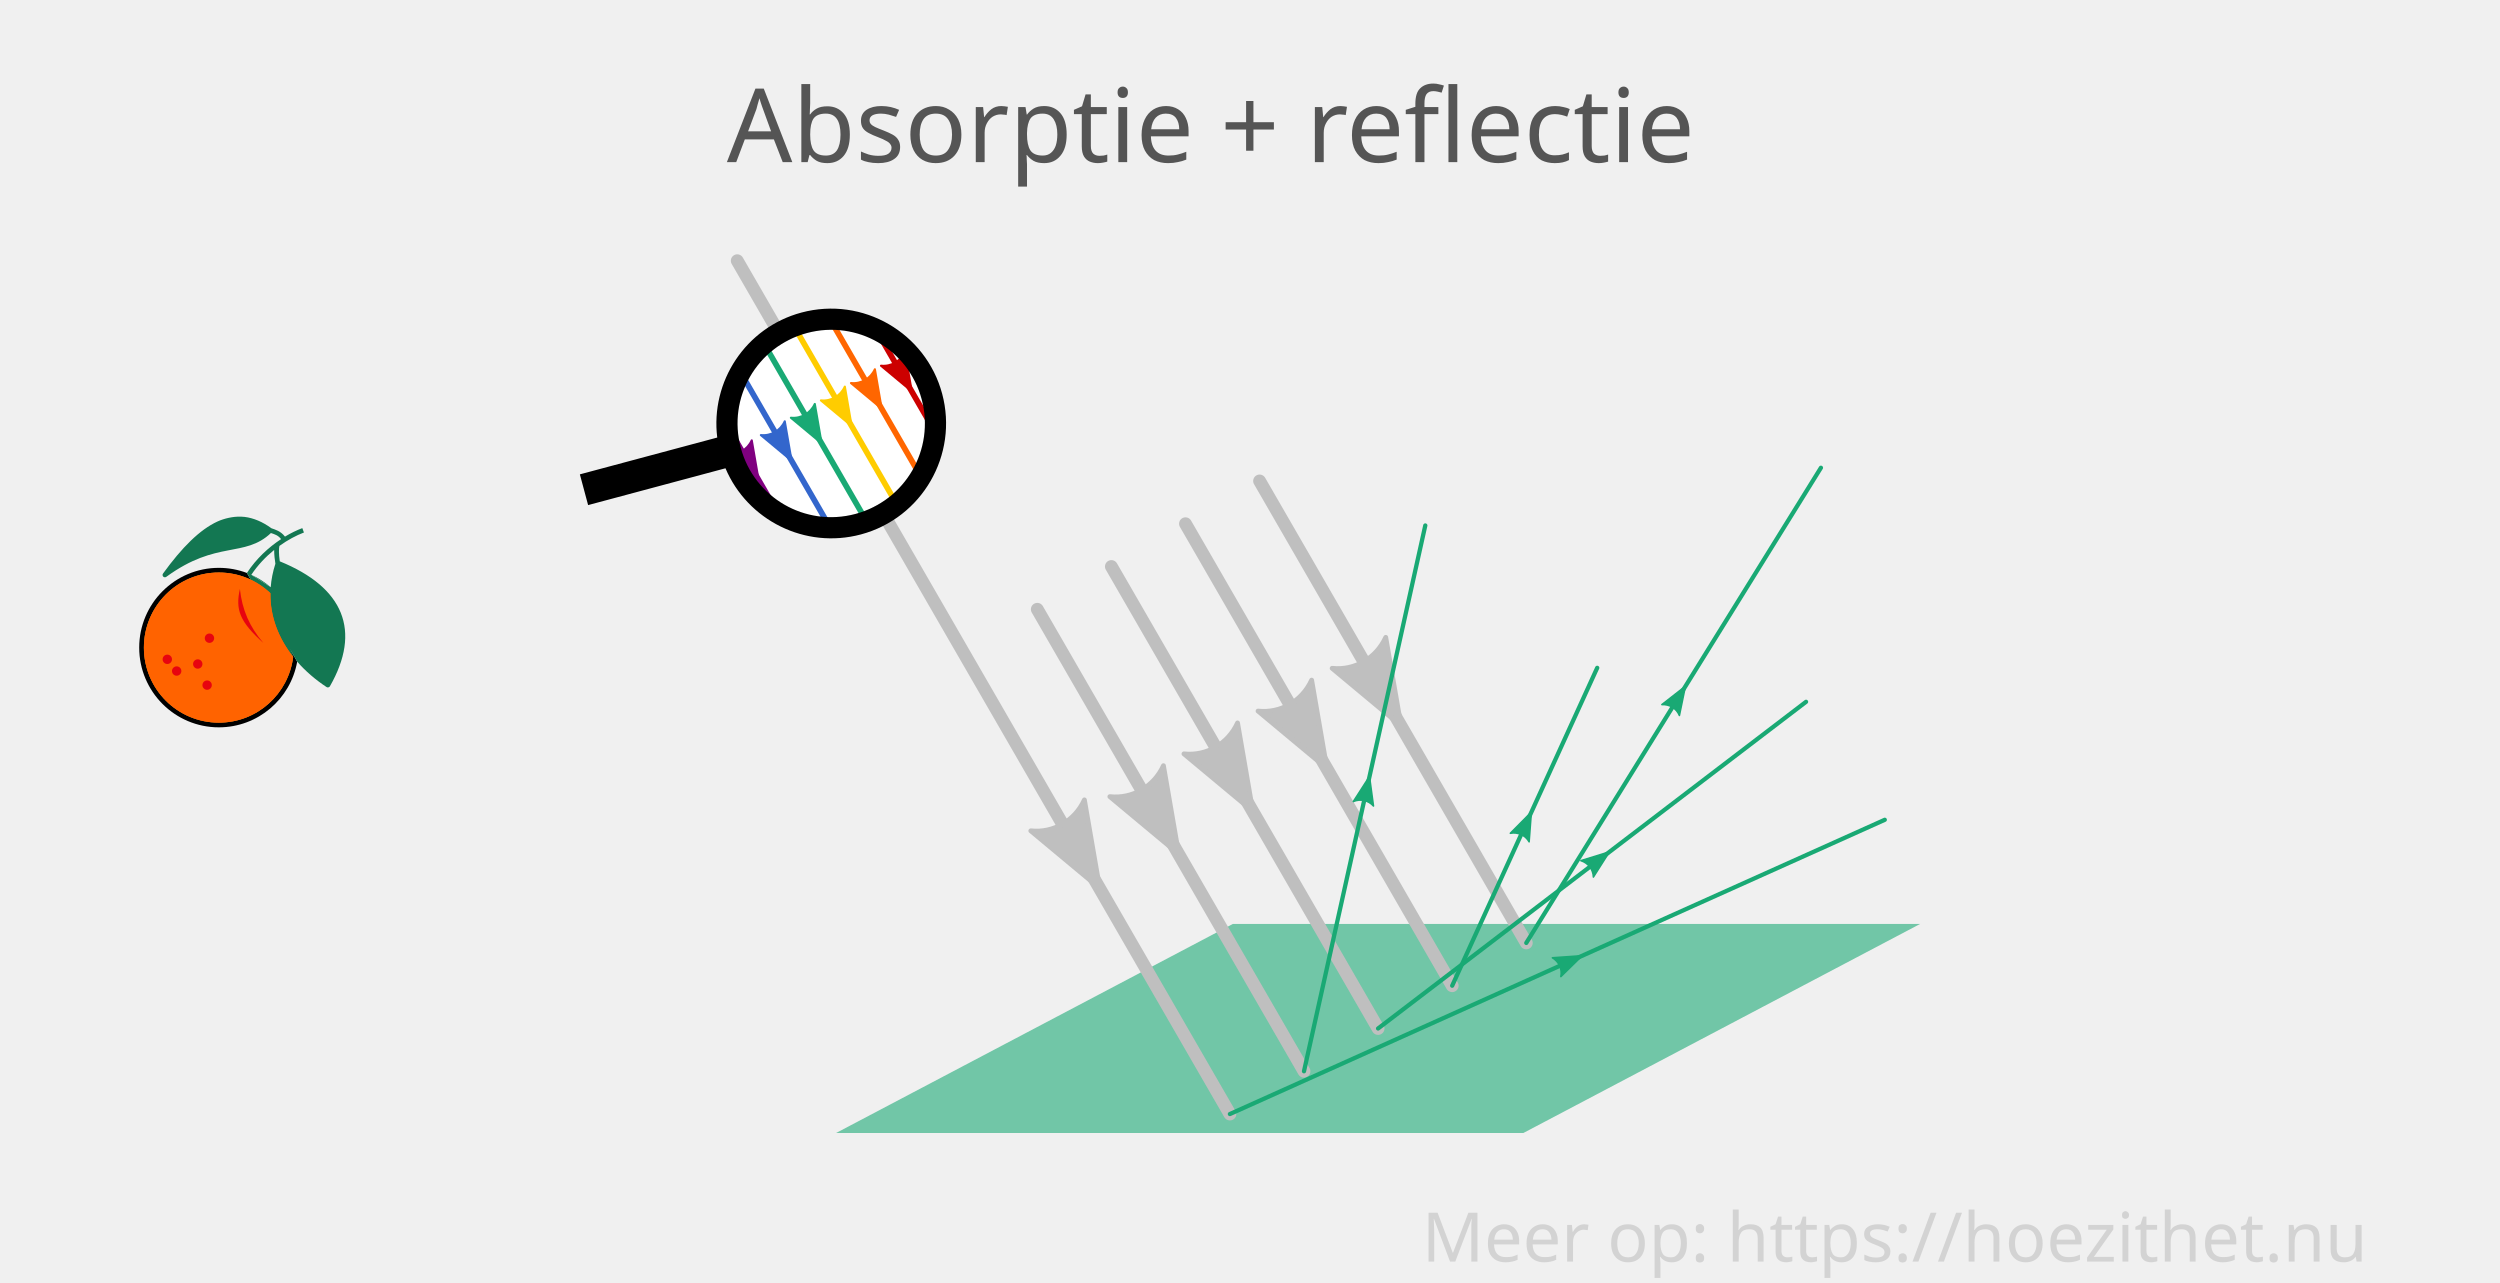
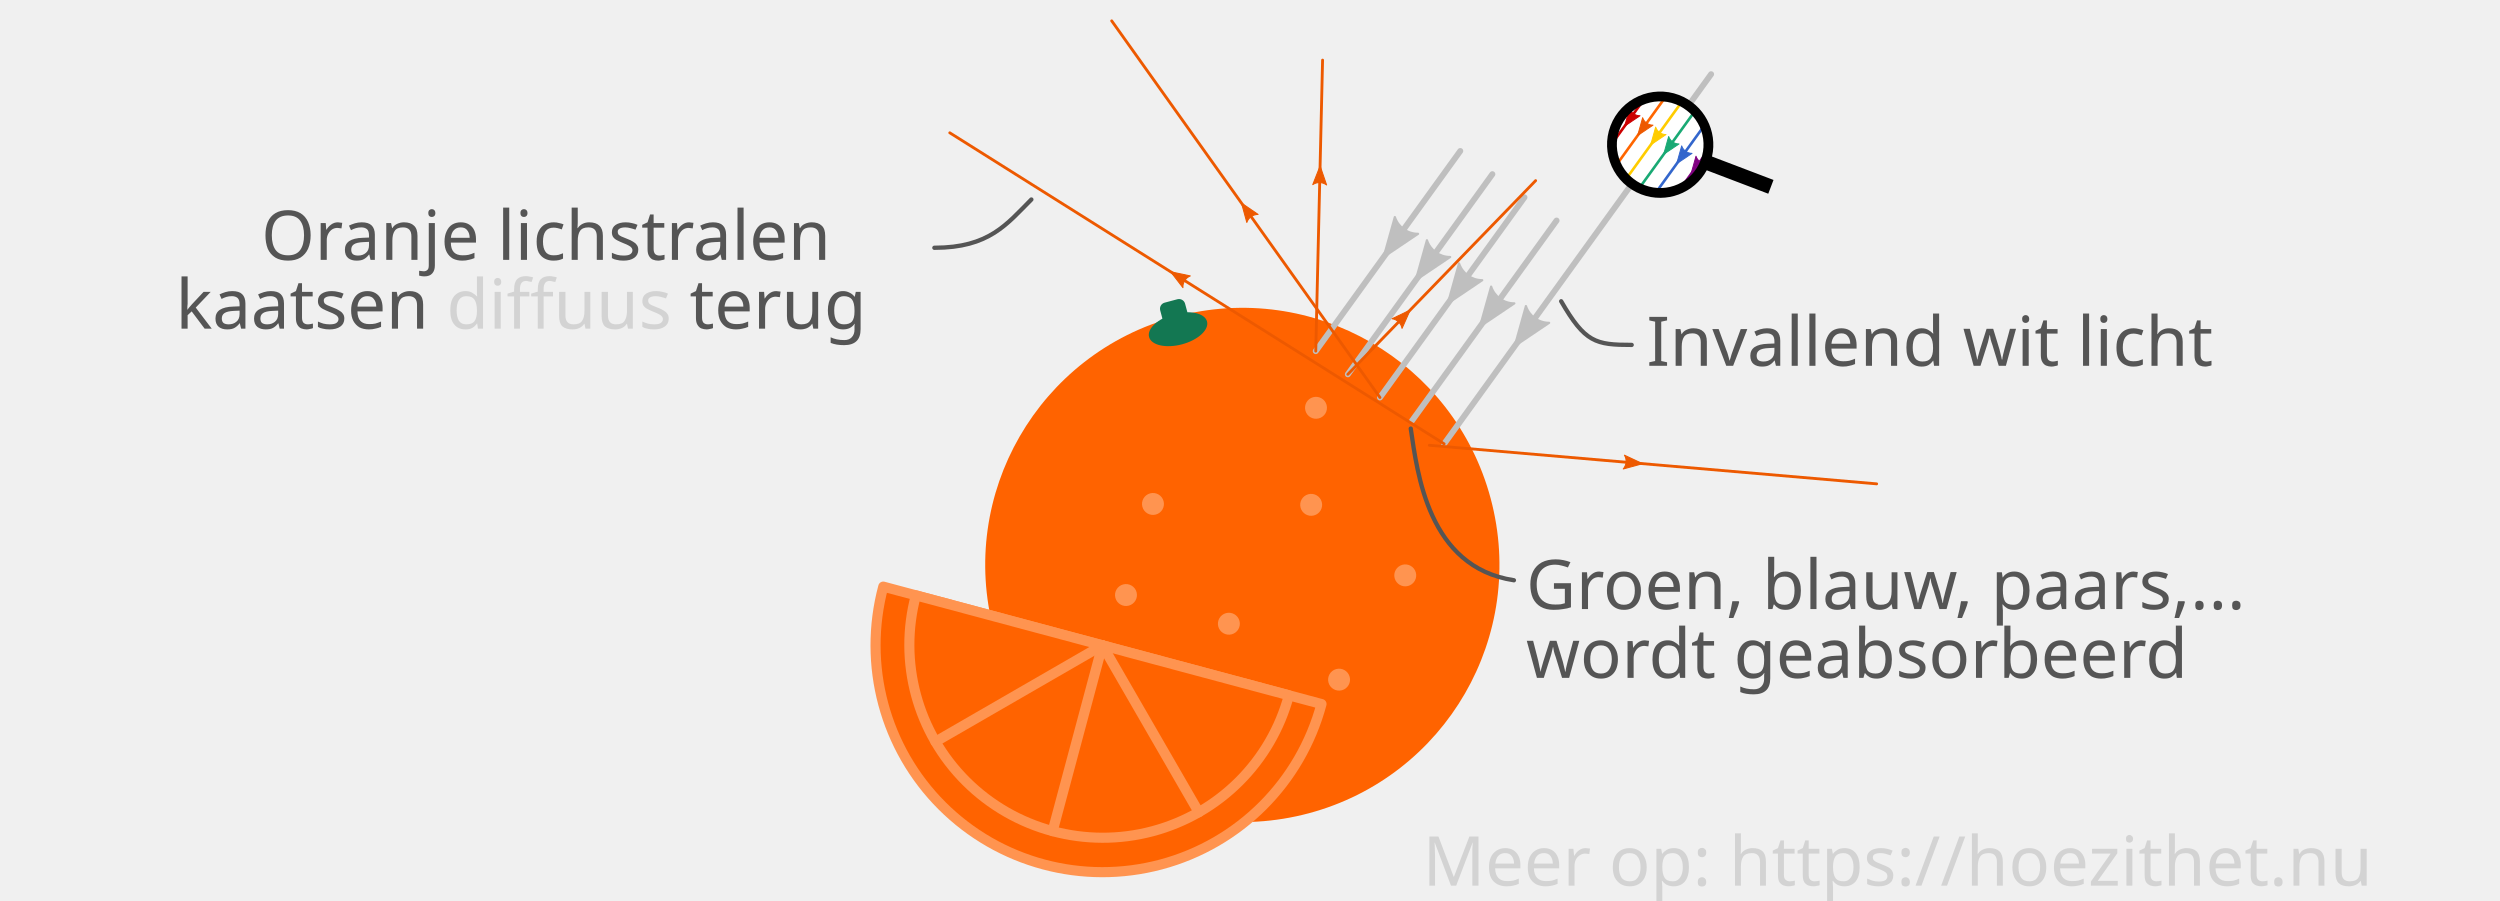
- <svg xmlns="http://www.w3.org/2000/svg" xmlns:xlink="http://www.w3.org/1999/xlink" width="584.403" height="299.797" viewBox="0 0 154.623 79.321" version="1.1" id="svg4623">
+ <svg xmlns="http://www.w3.org/2000/svg" xmlns:xlink="http://www.w3.org/1999/xlink" width="581.736" height="209.63" viewBox="0 0 153.918 55.465" version="1.1" id="svg4623">
  <defs id="defs4617">
-     <marker style="overflow:visible" id="marker23388" refX="0" refY="0" orient="auto">
-       <path transform="scale(-0.6)" d="M 8.719,4.034 -2.207,0.016 8.719,-4.002 c -1.745,2.372 -1.735,5.617 -6e-7,8.035 z" style="fill:#bfbfbf;fill-opacity:1;fill-rule:evenodd;stroke:#bfbfbf;stroke-width:0.625;stroke-linejoin:round;stroke-opacity:1" id="path23390" />
+     <marker orient="auto" refY="0" refX="0" id="marker1738" style="overflow:visible">
+       <path id="path1736" style="fill:#ed5900;fill-opacity:1;fill-rule:evenodd;stroke:#ed5900;stroke-width:0.625;stroke-linejoin:round;stroke-opacity:1" d="M 8.719,4.034 -2.207,0.016 8.719,-4.002 c -1.745,2.372 -1.735,5.617 -6e-7,8.035 z" transform="scale(-0.6)" />
+     </marker>
+     <marker style="overflow:visible" id="marker1584" refX="0" refY="0" orient="auto">
+       <path transform="scale(-0.6)" d="M 8.719,4.034 -2.207,0.016 8.719,-4.002 c -1.745,2.372 -1.735,5.617 -6e-7,8.035 z" style="fill:#ed5900;fill-opacity:1;fill-rule:evenodd;stroke:#ed5900;stroke-width:0.625;stroke-linejoin:round;stroke-opacity:1" id="path1582" />
+     </marker>
+     <marker style="overflow:visible" id="marker1454" refX="0" refY="0" orient="auto">
+       <path transform="scale(-0.6)" d="M 8.719,4.034 -2.207,0.016 8.719,-4.002 c -1.745,2.372 -1.735,5.617 -6e-7,8.035 z" style="fill:#ed5900;fill-opacity:1;fill-rule:evenodd;stroke:#ed5900;stroke-width:0.625;stroke-linejoin:round;stroke-opacity:1" id="path1452" />
+     </marker>
+     <marker style="overflow:visible" id="marker1330" refX="0" refY="0" orient="auto">
+       <path transform="scale(-0.6)" d="M 8.719,4.034 -2.207,0.016 8.719,-4.002 c -1.745,2.372 -1.735,5.617 -6e-7,8.035 z" style="fill:#ed5900;fill-opacity:1;fill-rule:evenodd;stroke:#ed5900;stroke-width:0.625;stroke-linejoin:round;stroke-opacity:1" id="path1328" />
+     </marker>
+     <marker style="overflow:visible" id="marker1182" refX="0" refY="0" orient="auto">
+       <path transform="scale(-0.6)" d="M 8.719,4.034 -2.207,0.016 8.719,-4.002 c -1.745,2.372 -1.735,5.617 -6e-7,8.035 z" style="fill:#ed5900;fill-opacity:1;fill-rule:evenodd;stroke:#ed5900;stroke-width:0.625;stroke-linejoin:round;stroke-opacity:1" id="path1180" />
+     </marker>
+     <marker orient="auto" refY="0" refX="0" id="marker3065" style="overflow:visible">
+       <path id="path3063" style="fill:#bfbfbf;fill-opacity:1;fill-rule:evenodd;stroke:#bfbfbf;stroke-width:0.625;stroke-linejoin:round;stroke-opacity:1" d="M 8.719,4.034 -2.207,0.016 8.719,-4.002 c -1.745,2.372 -1.735,5.617 -6e-7,8.035 z" transform="scale(-0.6)" />
    </marker>
    <marker orient="auto" refY="0" refX="0" id="marker6143-9-4" style="overflow:visible">
      <path id="path6145-3-7" style="fill:#bfbfbf;fill-opacity:1;fill-rule:evenodd;stroke:#bfbfbf;stroke-width:0.625;stroke-linejoin:round;stroke-opacity:1" d="M 8.719,4.034 -2.207,0.016 8.719,-4.002 c -1.745,2.372 -1.735,5.617 -6e-7,8.035 z" transform="scale(-0.6)" />
    </marker>
    <marker orient="auto" refY="0" refX="0" id="Arrow2Mend-6-6-5-7-2" style="overflow:visible">
      <path id="path8769-5-0-0-9-2" style="fill:#cc0000;fill-opacity:1;fill-rule:evenodd;stroke:#cc0000;stroke-width:0.625;stroke-linejoin:round;stroke-opacity:1" d="M 8.719,4.034 -2.207,0.016 8.719,-4.002 c -1.745,2.372 -1.735,5.617 -6e-7,8.035 z" transform="scale(-0.6)" />
    </marker>
    <marker orient="auto" refY="0" refX="0" id="Arrow2Mend-3-4-8-5-8" style="overflow:visible">
-       <path id="path8769-1-6-8-3-1-9" style="fill:#ff6600;fill-opacity:1;fill-rule:evenodd;stroke:#ff6600;stroke-width:0.625;stroke-linejoin:round;stroke-opacity:1" d="M 8.719,4.034 -2.207,0.016 8.719,-4.002 c -1.745,2.372 -1.735,5.617 -6e-7,8.035 z" transform="scale(-0.6)" />
+       <path id="path8769-1-6-8-3-1-9" style="fill:#ed5900;fill-opacity:1;fill-rule:evenodd;stroke:#ed5900;stroke-width:0.625;stroke-linejoin:round;stroke-opacity:1" d="M 8.719,4.034 -2.207,0.016 8.719,-4.002 c -1.745,2.372 -1.735,5.617 -6e-7,8.035 z" transform="scale(-0.6)" />
    </marker>
    <marker orient="auto" refY="0" refX="0" id="Arrow2Mend-3-9-7-5-3-7" style="overflow:visible">
      <path id="path8769-1-0-33-0-3-3" style="fill:#ffcc00;fill-opacity:1;fill-rule:evenodd;stroke:#ffcc00;stroke-width:0.625;stroke-linejoin:round;stroke-opacity:1" d="M 8.719,4.034 -2.207,0.016 8.719,-4.002 c -1.745,2.372 -1.735,5.617 -6e-7,8.035 z" transform="scale(-0.6)" />
    </marker>
    <marker orient="auto" refY="0" refX="0" id="Arrow2Mend-3-9-2-0-1-5-6" style="overflow:visible">
      <path id="path8769-1-0-3-8-7-0-1" style="fill:#19a974;fill-opacity:1;fill-rule:evenodd;stroke:#19a974;stroke-width:0.625;stroke-linejoin:round;stroke-opacity:1" d="M 8.719,4.034 -2.207,0.016 8.719,-4.002 c -1.745,2.372 -1.735,5.617 -6e-7,8.035 z" transform="scale(-0.6)" />
    </marker>
    <marker orient="auto" refY="0" refX="0" id="Arrow2Mend-3-9-2-2-0-9-1-2" style="overflow:visible">
      <path id="path8769-1-0-3-5-6-6-2-9" style="fill:#3366cc;fill-opacity:1;fill-rule:evenodd;stroke:#3366cc;stroke-width:0.625;stroke-linejoin:round;stroke-opacity:1" d="M 8.719,4.034 -2.207,0.016 8.719,-4.002 c -1.745,2.372 -1.735,5.617 -6e-7,8.035 z" transform="scale(-0.6)" />
    </marker>
    <marker orient="auto" refY="0" refX="0" id="Arrow2Mend-3-9-2-2-0-9-7-1-3" style="overflow:visible">
      <path id="path8769-1-0-3-5-6-6-0-9-1" style="fill:#800080;fill-opacity:1;fill-rule:evenodd;stroke:#800080;stroke-width:0.625;stroke-linejoin:round;stroke-opacity:1" d="M 8.719,4.034 -2.207,0.016 8.719,-4.002 c -1.745,2.372 -1.735,5.617 -6e-7,8.035 z" transform="scale(-0.6)" />
    </marker>
-     <marker style="overflow:visible" id="marker3808" refX="0" refY="0" orient="auto">
-       <path transform="scale(-0.6)" d="M 8.719,4.034 -2.207,0.016 8.719,-4.002 c -1.745,2.372 -1.735,5.617 -6e-7,8.035 z" style="fill:#bfbfbf;fill-opacity:1;fill-rule:evenodd;stroke:#bfbfbf;stroke-width:0.625;stroke-linejoin:round;stroke-opacity:1" id="path3806" />
+     <marker style="overflow:visible" id="marker1128" refX="0" refY="0" orient="auto">
+       <path transform="scale(-0.6)" d="M 8.719,4.034 -2.207,0.016 8.719,-4.002 c -1.745,2.372 -1.735,5.617 -6e-7,8.035 z" style="fill:#bfbfbf;fill-opacity:1;fill-rule:evenodd;stroke:#bfbfbf;stroke-width:0.625;stroke-linejoin:round;stroke-opacity:1" id="path1126" />
    </marker>
-     <marker style="overflow:visible" id="marker3812" refX="0" refY="0" orient="auto">
-       <path transform="scale(-0.6)" d="M 8.719,4.034 -2.207,0.016 8.719,-4.002 c -1.745,2.372 -1.735,5.617 -6e-7,8.035 z" style="fill:#bfbfbf;fill-opacity:1;fill-rule:evenodd;stroke:#bfbfbf;stroke-width:0.625;stroke-linejoin:round;stroke-opacity:1" id="path3810" />
+     <marker style="overflow:visible" id="marker1132" refX="0" refY="0" orient="auto">
+       <path transform="scale(-0.6)" d="M 8.719,4.034 -2.207,0.016 8.719,-4.002 c -1.745,2.372 -1.735,5.617 -6e-7,8.035 z" style="fill:#bfbfbf;fill-opacity:1;fill-rule:evenodd;stroke:#bfbfbf;stroke-width:0.625;stroke-linejoin:round;stroke-opacity:1" id="path1130" />
    </marker>
-     <marker style="overflow:visible" id="marker3816" refX="0" refY="0" orient="auto">
-       <path transform="scale(-0.6)" d="M 8.719,4.034 -2.207,0.016 8.719,-4.002 c -1.745,2.372 -1.735,5.617 -6e-7,8.035 z" style="fill:#bfbfbf;fill-opacity:1;fill-rule:evenodd;stroke:#bfbfbf;stroke-width:0.625;stroke-linejoin:round;stroke-opacity:1" id="path3814" />
+     <marker style="overflow:visible" id="marker1136" refX="0" refY="0" orient="auto">
+       <path transform="scale(-0.6)" d="M 8.719,4.034 -2.207,0.016 8.719,-4.002 c -1.745,2.372 -1.735,5.617 -6e-7,8.035 z" style="fill:#bfbfbf;fill-opacity:1;fill-rule:evenodd;stroke:#bfbfbf;stroke-width:0.625;stroke-linejoin:round;stroke-opacity:1" id="path1134" />
    </marker>
-     <marker style="overflow:visible" id="marker3820" refX="0" refY="0" orient="auto">
-       <path transform="scale(-0.6)" d="M 8.719,4.034 -2.207,0.016 8.719,-4.002 c -1.745,2.372 -1.735,5.617 -6e-7,8.035 z" style="fill:#bfbfbf;fill-opacity:1;fill-rule:evenodd;stroke:#bfbfbf;stroke-width:0.625;stroke-linejoin:round;stroke-opacity:1" id="path3818" />
+     <marker style="overflow:visible" id="marker1140" refX="0" refY="0" orient="auto">
+       <path transform="scale(-0.6)" d="M 8.719,4.034 -2.207,0.016 8.719,-4.002 c -1.745,2.372 -1.735,5.617 -6e-7,8.035 z" style="fill:#bfbfbf;fill-opacity:1;fill-rule:evenodd;stroke:#bfbfbf;stroke-width:0.625;stroke-linejoin:round;stroke-opacity:1" id="path1138" />
    </marker>
    <marker style="overflow:visible" id="marker27113" refX="0" refY="0" orient="auto">
-       <path transform="scale(-0.6)" d="M 8.719,4.034 -2.207,0.016 8.719,-4.002 c -1.745,2.372 -1.735,5.617 -6e-7,8.035 z" style="fill:#19a974;fill-opacity:1;fill-rule:evenodd;stroke:#19a974;stroke-width:0.625;stroke-linejoin:round;stroke-opacity:1" id="path27115" />
+       <path transform="scale(-0.6)" d="M 8.719,4.034 -2.207,0.016 8.719,-4.002 c -1.745,2.372 -1.735,5.617 -6e-7,8.035 z" style="fill:#ed5900;fill-opacity:1;fill-rule:evenodd;stroke:#ed5900;stroke-width:0.625;stroke-linejoin:round;stroke-opacity:1" id="path27115" />
    </marker>
    <marker style="overflow:visible" id="marker27109" refX="0" refY="0" orient="auto">
-       <path transform="scale(-0.6)" d="M 8.719,4.034 -2.207,0.016 8.719,-4.002 c -1.745,2.372 -1.735,5.617 -6e-7,8.035 z" style="fill:#19a974;fill-opacity:1;fill-rule:evenodd;stroke:#19a974;stroke-width:0.625;stroke-linejoin:round;stroke-opacity:1" id="path27111" />
+       <path transform="scale(-0.6)" d="M 8.719,4.034 -2.207,0.016 8.719,-4.002 c -1.745,2.372 -1.735,5.617 -6e-7,8.035 z" style="fill:#ed5900;fill-opacity:1;fill-rule:evenodd;stroke:#ed5900;stroke-width:0.625;stroke-linejoin:round;stroke-opacity:1" id="path27111" />
    </marker>
    <marker style="overflow:visible" id="marker27101" refX="0" refY="0" orient="auto">
-       <path transform="scale(-0.6)" d="M 8.719,4.034 -2.207,0.016 8.719,-4.002 c -1.745,2.372 -1.735,5.617 -6e-7,8.035 z" style="fill:#19a974;fill-opacity:1;fill-rule:evenodd;stroke:#19a974;stroke-width:0.625;stroke-linejoin:round;stroke-opacity:1" id="path27103" />
+       <path transform="scale(-0.6)" d="M 8.719,4.034 -2.207,0.016 8.719,-4.002 c -1.745,2.372 -1.735,5.617 -6e-7,8.035 z" style="fill:#ed5900;fill-opacity:1;fill-rule:evenodd;stroke:#ed5900;stroke-width:0.625;stroke-linejoin:round;stroke-opacity:1" id="path27103" />
    </marker>
    <marker style="overflow:visible" id="marker27113-4" refX="0" refY="0" orient="auto">
-       <path transform="scale(-0.6)" d="M 8.719,4.034 -2.207,0.016 8.719,-4.002 c -1.745,2.372 -1.735,5.617 -6e-7,8.035 z" style="fill:#19a974;fill-opacity:1;fill-rule:evenodd;stroke:#19a974;stroke-width:0.625;stroke-linejoin:round;stroke-opacity:1" id="path27115-5" />
+       <path transform="scale(-0.6)" d="M 8.719,4.034 -2.207,0.016 8.719,-4.002 c -1.745,2.372 -1.735,5.617 -6e-7,8.035 z" style="fill:#ed5900;fill-opacity:1;fill-rule:evenodd;stroke:#ed5900;stroke-width:0.625;stroke-linejoin:round;stroke-opacity:1" id="path27115-5" />
    </marker>
    <marker style="overflow:visible" id="marker27113-0" refX="0" refY="0" orient="auto">
-       <path transform="scale(-0.6)" d="M 8.719,4.034 -2.207,0.016 8.719,-4.002 c -1.745,2.372 -1.735,5.617 -6e-7,8.035 z" style="fill:#19a974;fill-opacity:1;fill-rule:evenodd;stroke:#19a974;stroke-width:0.625;stroke-linejoin:round;stroke-opacity:1" id="path27115-3" />
+       <path transform="scale(-0.6)" d="M 8.719,4.034 -2.207,0.016 8.719,-4.002 c -1.745,2.372 -1.735,5.617 -6e-7,8.035 z" style="fill:#ed5900;fill-opacity:1;fill-rule:evenodd;stroke:#ed5900;stroke-width:0.625;stroke-linejoin:round;stroke-opacity:1" id="path27115-3" />
    </marker>
  </defs>
-   <g id="layer1" transform="translate(5.532798,-217.3641)">
+   <g id="layer1" transform="translate(5.18002,-240.868)">
    <g id="g5353" transform="matrix(0.8962358,0,0,0.8962358,-1.232138,28.09939)" style="stroke-width:1.116">
      <text xml:space="preserve" style="font-style:normal;font-variant:normal;font-weight:normal;font-stretch:normal;font-size:28.016px;line-height:1.3;font-family:Quicksand;-inkscape-font-specification:'Quicksand, Normal';font-variant-ligatures:normal;font-variant-position:normal;font-variant-caps:normal;font-variant-numeric:normal;font-variant-alternates:normal;font-feature-settings:normal;text-indent:0;text-align:center;text-decoration:none;text-decoration-line:none;text-decoration-style:solid;text-decoration-color:#000000;letter-spacing:0px;word-spacing:0px;text-transform:none;writing-mode:lr-tb;direction:ltr;text-orientation:mixed;dominant-baseline:auto;baseline-shift:baseline;text-anchor:middle;white-space:normal;shape-padding:0;opacity:1;vector-effect:none;fill:#555555;fill-opacity:1;stroke:none;stroke-width:3.173px;stroke-linecap:butt;stroke-linejoin:miter;stroke-miterlimit:4;stroke-dasharray:none;stroke-dashoffset:0;stroke-opacity:1" x="44.293" y="218.673" id="text2653">
        <tspan id="tspan2651" x="44.293" y="245.288" style="stroke-width:3.173px" />
      </text>
      <text xml:space="preserve" style="font-style:normal;font-variant:normal;font-weight:normal;font-stretch:normal;font-size:4.723px;line-height:1.25;font-family:Quicksand;-inkscape-font-specification:Quicksand;text-align:end;letter-spacing:0px;word-spacing:0px;text-anchor:end;fill:#d3d3d3;fill-opacity:1;stroke:none;stroke-width:0.295" x="167.171" y="298.245" id="text7806">
        <tspan id="tspan7804" x="167.171" y="298.245" style="font-size:4.723px;text-align:end;text-anchor:end;fill:#d3d3d3;stroke-width:0.295">Meer op: https://hoezithet.nu</tspan>
      </text>
    </g>
  </g>
-   <g id="layer2" transform="translate(5.532798,-217.3641)" />
-   <text xml:space="preserve" style="color:#000000;font-style:normal;font-variant:normal;font-weight:normal;font-stretch:normal;font-size:6.35px;line-height:0%;font-family:Quicksand;-inkscape-font-specification:'Quicksand, Normal';font-variant-ligatures:normal;font-variant-caps:normal;font-variant-numeric:normal;font-feature-settings:normal;text-indent:0;text-align:center;text-decoration:none;text-decoration-line:none;text-decoration-style:solid;text-decoration-color:#000000;letter-spacing:0px;word-spacing:0px;text-transform:none;writing-mode:lr-tb;direction:ltr;baseline-shift:baseline;text-anchor:middle;white-space:normal;clip-rule:nonzero;display:inline;overflow:visible;visibility:visible;opacity:1;isolation:auto;mix-blend-mode:normal;color-interpolation:sRGB;color-interpolation-filters:linearRGB;solid-color:#000000;solid-opacity:1;fill:#555555;fill-opacity:1;fill-rule:nonzero;stroke:none;stroke-width:0.719px;stroke-linecap:butt;stroke-linejoin:miter;stroke-miterlimit:4;stroke-dasharray:none;stroke-dashoffset:0;stroke-opacity:1;color-rendering:auto;image-rendering:auto;shape-rendering:auto;text-rendering:auto;enable-background:accumulate" x="77.364" y="10.025" id="text109857-8">
-     <tspan id="tspan109859-1" x="77.364" y="10.025" style="font-style:normal;font-variant:normal;font-weight:normal;font-stretch:normal;font-size:6.35px;line-height:1.3;font-family:Quicksand;-inkscape-font-specification:'Quicksand, Normal';font-variant-ligatures:normal;font-variant-caps:normal;font-variant-numeric:normal;font-feature-settings:normal;text-align:center;writing-mode:lr-tb;text-anchor:middle;fill:#555555;stroke-width:0.719px">Absorptie + reflectie</tspan>
-   </text>
-   <g style="display:inline" id="g8142" transform="matrix(0.2645833,0,0,0.2645833,-285.7432,-207.9456)">
-     <g transform="matrix(0.9453567,0,-0.5458019,0.2875805,1352.044,756.2025)" id="g23011-3-2-3-9" style="display:inline;fill:#669900;fill-opacity:0.588;stroke:none;stroke-width:1.058;stroke-opacity:0.588">
-       <rect y="854.415" x="510.352" height="169.945" width="169.945" id="rect9940-7-2-5-2" style="color:#000000;clip-rule:nonzero;display:inline;overflow:visible;visibility:visible;opacity:1;isolation:auto;mix-blend-mode:normal;color-interpolation:sRGB;color-interpolation-filters:linearRGB;solid-color:#000000;solid-opacity:1;fill:#19a974;fill-opacity:0.588;fill-rule:nonzero;stroke:none;stroke-width:10.584;stroke-linecap:butt;stroke-linejoin:round;stroke-miterlimit:4;stroke-dasharray:none;stroke-dashoffset:0;stroke-opacity:0.588;color-rendering:auto;image-rendering:auto;shape-rendering:auto;text-rendering:auto;enable-background:accumulate" />
+   <g id="layer2" transform="translate(5.18002,-240.868)" />
+   <g id="g2303" transform="matrix(0.8803632,0,0,0.8803632,15.88216,8.152441)">
+     <g transform="translate(-12.13153,0.584652)" id="g2273">
+       <circle style="fill:#ff6300;fill-opacity:1;stroke:none;stroke-width:0.706;stroke-linecap:round;stroke-linejoin:round;stroke-miterlimit:4;stroke-dasharray:none;stroke-dashoffset:0;stroke-opacity:1;paint-order:markers fill stroke" id="path2127" cx="70.536" cy="49.61" r="17.978" transform="rotate(-15)" />
+       <circle style="fill:#ff9450;fill-opacity:1;stroke:none;stroke-width:0.529;stroke-linecap:round;stroke-linejoin:round;stroke-miterlimit:4;stroke-dasharray:none;stroke-dashoffset:0;stroke-opacity:1;paint-order:markers stroke fill" id="path2147" cx="76.273" cy="46.796" r="0.767" transform="rotate(-15)" />
+       <circle style="fill:#ff9450;fill-opacity:1;stroke:none;stroke-width:0.529;stroke-linecap:round;stroke-linejoin:round;stroke-miterlimit:4;stroke-dasharray:none;stroke-dashoffset:0;stroke-opacity:1;paint-order:markers stroke fill" id="path2147-0" cx="65.603" cy="43.873" r="0.767" transform="rotate(-15)" />
+       <circle style="fill:#ff9450;fill-opacity:1;stroke:none;stroke-width:0.529;stroke-linecap:round;stroke-linejoin:round;stroke-miterlimit:4;stroke-dasharray:none;stroke-dashoffset:0;stroke-opacity:1;paint-order:markers stroke fill" id="path2147-1" cx="68.563" cy="53.337" r="0.767" transform="rotate(-15)" />
+       <circle style="fill:#ff9450;fill-opacity:1;stroke:none;stroke-width:0.529;stroke-linecap:round;stroke-linejoin:round;stroke-miterlimit:4;stroke-dasharray:none;stroke-dashoffset:0;stroke-opacity:1;paint-order:markers stroke fill" id="path2147-4" cx="81.352" cy="53.264" r="0.767" transform="rotate(-15)" />
+       <circle style="fill:#ff9450;fill-opacity:1;stroke:none;stroke-width:0.529;stroke-linecap:round;stroke-linejoin:round;stroke-miterlimit:4;stroke-dasharray:none;stroke-dashoffset:0;stroke-opacity:1;paint-order:markers stroke fill" id="path2147-7" cx="78.356" cy="40.328" r="0.767" transform="rotate(-15)" />
+       <circle style="fill:#ff9450;fill-opacity:1;stroke:none;stroke-width:0.529;stroke-linecap:round;stroke-linejoin:round;stroke-miterlimit:4;stroke-dasharray:none;stroke-dashoffset:0;stroke-opacity:1;paint-order:markers stroke fill" id="path2147-73" cx="62.131" cy="49.537" r="0.767" transform="rotate(-15)" />
+       <circle style="fill:#ff9450;fill-opacity:1;stroke:none;stroke-width:0.529;stroke-linecap:round;stroke-linejoin:round;stroke-miterlimit:4;stroke-dasharray:none;stroke-dashoffset:0;stroke-opacity:1;paint-order:markers stroke fill" id="path2147-9" cx="74.994" cy="59.11" r="0.767" transform="rotate(-15)" />
+       <g id="g2256" transform="rotate(15,78.93366,49.00723)">
+         <path id="path2215" d="m 83.763,37.758 c 0,5.668 -3.024,10.905 -7.932,13.739 -4.909,2.834 -10.956,2.834 -15.865,-10e-7 -4.909,-2.834 -7.932,-8.071 -7.932,-13.739 z" style="fill:#ff6300;fill-opacity:1;stroke:#ff9450;stroke-width:0.706;stroke-linecap:round;stroke-linejoin:round;stroke-miterlimit:4;stroke-dasharray:none;stroke-dashoffset:0;stroke-opacity:1;paint-order:markers fill stroke" />
+         <path id="path2215-5" d="m 81.403,37.758 c 0,4.806 -2.574,9.247 -6.752,11.651 -4.178,2.403 -9.326,2.403 -13.504,0 -4.178,-2.403 -6.752,-6.844 -6.752,-11.651 z" style="fill:#ff6300;fill-opacity:1;stroke:#ff9450;stroke-width:0.706;stroke-linecap:round;stroke-linejoin:round;stroke-miterlimit:4;stroke-dasharray:none;stroke-dashoffset:0;stroke-opacity:1;paint-order:markers fill stroke" />
+         <path id="path2249" d="M 67.898,51.211 V 37.758" style="fill:none;stroke:#ff9450;stroke-width:0.706;stroke-linecap:round;stroke-linejoin:miter;stroke-miterlimit:4;stroke-dasharray:none;stroke-opacity:1" />
+         <path id="path2242" d="m 67.898,37.758 9.531,9.531" style="fill:none;stroke:#ff9450;stroke-width:0.706;stroke-linecap:round;stroke-linejoin:miter;stroke-miterlimit:4;stroke-dasharray:none;stroke-opacity:1" />
+         <path id="path2244" d="m 67.898,37.758 -9.531,9.531" style="fill:none;stroke:#ff9450;stroke-width:0.706;stroke-linecap:round;stroke-linejoin:miter;stroke-miterlimit:4;stroke-dasharray:none;stroke-opacity:1" />
+       </g>
    </g>
-     <g id="g5994-9" style="display:inline" transform="rotate(60,709.4542,1854.005)">
-       <path id="path6141-7" d="m 214.328,860.314 h 62.098 62.592" style="color:#000000;clip-rule:nonzero;display:inline;overflow:visible;visibility:visible;opacity:1;isolation:auto;mix-blend-mode:normal;color-interpolation:sRGB;color-interpolation-filters:linearRGB;solid-color:#000000;solid-opacity:1;fill:none;fill-opacity:1;fill-rule:evenodd;stroke:#bfbfbf;stroke-width:3;stroke-linecap:round;stroke-linejoin:miter;stroke-miterlimit:4;stroke-dasharray:none;stroke-dashoffset:0;stroke-opacity:1;marker-mid:url(#marker23388);color-rendering:auto;image-rendering:auto;shape-rendering:auto;text-rendering:auto;enable-background:accumulate" />
+     <g transform="rotate(-15,71.0743,26.68081)" id="g2283">
+       <ellipse style="fill:#137752;fill-opacity:1;stroke:none;stroke-width:0.706;stroke-linecap:round;stroke-linejoin:round;stroke-miterlimit:4;stroke-dasharray:none;stroke-dashoffset:0;stroke-opacity:1;paint-order:markers fill stroke" id="path2277" cx="67.917" cy="12.462" rx="2.098" ry="1.092" />
+       <rect style="fill:#137752;fill-opacity:1;stroke:none;stroke-width:0.706;stroke-linecap:round;stroke-linejoin:round;stroke-miterlimit:4;stroke-dasharray:none;stroke-dashoffset:0;stroke-opacity:1;paint-order:markers fill stroke" id="rect2279" width="1.802" height="1.484" x="67.053" y="10.425" ry="0.44" rx="0.44" />
+     </g>
+   </g>
+   <g style="display:inline" id="g8142" transform="matrix(0.1212537,0.01239928,-0.01239928,0.1212537,-45.90411,-101.4054)">
+     <g id="g5994-9" style="display:inline" transform="matrix(-0.5,0.8660254,0.8660254,0.5,614.9176,204.4102)">
+       <path id="path6141-7" d="m 214.328,860.314 h 62.098 62.592" style="color:#000000;clip-rule:nonzero;display:inline;overflow:visible;visibility:visible;opacity:1;isolation:auto;mix-blend-mode:normal;color-interpolation:sRGB;color-interpolation-filters:linearRGB;solid-color:#000000;solid-opacity:1;fill:none;fill-opacity:1;fill-rule:evenodd;stroke:#bfbfbf;stroke-width:3;stroke-linecap:round;stroke-linejoin:miter;stroke-miterlimit:4;stroke-dasharray:none;stroke-dashoffset:0;stroke-opacity:1;marker-mid:url(#marker3065);color-rendering:auto;image-rendering:auto;shape-rendering:auto;text-rendering:auto;enable-background:accumulate" />
      <path id="path6141-7-4" d="m 108.692,880.314 h 165.415 64.911" style="color:#000000;clip-rule:nonzero;display:inline;overflow:visible;visibility:visible;opacity:1;isolation:auto;mix-blend-mode:normal;color-interpolation:sRGB;color-interpolation-filters:linearRGB;solid-color:#000000;solid-opacity:1;fill:none;fill-opacity:1;fill-rule:evenodd;stroke:#bfbfbf;stroke-width:3;stroke-linecap:round;stroke-linejoin:miter;stroke-miterlimit:4;stroke-dasharray:none;stroke-dashoffset:0;stroke-opacity:1;marker-mid:url(#marker6143-9-4);color-rendering:auto;image-rendering:auto;shape-rendering:auto;text-rendering:auto;enable-background:accumulate" />
      <g transform="matrix(0.6975895,0,0,0.6975895,14.28478,251.3338)" id="g43838-8" style="fill:#000000">
        <ellipse ry="31.349" rx="31.404" cy="901.647" cx="198.309" id="path6218" style="color:#000000;clip-rule:nonzero;display:inline;overflow:visible;visibility:visible;opacity:1;isolation:auto;mix-blend-mode:normal;color-interpolation:sRGB;color-interpolation-filters:linearRGB;solid-color:#000000;solid-opacity:1;fill:#ffffff;fill-opacity:1;fill-rule:evenodd;stroke:none;stroke-width:3;stroke-linecap:round;stroke-linejoin:miter;stroke-miterlimit:4;stroke-dasharray:none;stroke-dashoffset:0;stroke-opacity:1;color-rendering:auto;image-rendering:auto;shape-rendering:auto;text-rendering:auto;enable-background:accumulate" />
        <path style="fill:none;fill-rule:evenodd;stroke:#cc0000;stroke-width:1.916;stroke-linecap:butt;stroke-linejoin:miter;stroke-miterlimit:4;stroke-dasharray:none;stroke-opacity:1;marker-mid:url(#Arrow2Mend-6-6-5-7-2)" d="m 178.538,872.912 h 21.381 18.255" id="path121718-4-4" />
        <path style="fill:none;fill-rule:evenodd;stroke:#ff6600;stroke-width:1.916;stroke-linecap:butt;stroke-linejoin:miter;stroke-miterlimit:4;stroke-dasharray:none;stroke-opacity:1;marker-mid:url(#Arrow2Mend-3-4-8-5-8)" d="m 167.853,884.535 h 32.067 28.845" id="path121718-6-8-5" />
        <path style="fill:none;fill-rule:evenodd;stroke:#ffcc00;stroke-width:1.916;stroke-linecap:butt;stroke-linejoin:miter;stroke-miterlimit:4;stroke-dasharray:none;stroke-opacity:1;marker-mid:url(#Arrow2Mend-3-9-7-5-3-7)" d="m 163.808,896.158 h 36.111 32.89" id="path121718-6-6-3-0" />
        <path style="fill:none;fill-rule:evenodd;stroke:#19a974;stroke-width:1.916;stroke-linecap:butt;stroke-linejoin:miter;stroke-miterlimit:4;stroke-dasharray:none;stroke-opacity:1;marker-mid:url(#Arrow2Mend-3-9-2-0-1-5-6)" d="m 163.917,907.781 h 36.002 32.781" id="path121718-6-6-2-1-3" />
        <path style="fill:none;fill-rule:evenodd;stroke:#3366cc;stroke-width:1.916;stroke-linecap:butt;stroke-linejoin:miter;stroke-miterlimit:4;stroke-dasharray:none;stroke-opacity:1;marker-mid:url(#Arrow2Mend-3-9-2-2-0-9-1-2)" d="m 168.224,919.404 h 31.696 28.474" id="path121718-6-6-2-5-3-61" />
        <path style="fill:none;fill-rule:evenodd;stroke:#800080;stroke-width:1.916;stroke-linecap:butt;stroke-linejoin:miter;stroke-miterlimit:4;stroke-dasharray:none;stroke-opacity:1;marker-mid:url(#Arrow2Mend-3-9-2-2-0-9-7-1-3)" d="m 181.331,932.179 h 18.589 14.972" id="path121718-6-6-2-5-3-6-0" />
        <path style="color:#000000;font-style:normal;font-variant:normal;font-weight:normal;font-stretch:normal;font-size:medium;line-height:normal;font-family:sans-serif;text-indent:0;text-align:start;text-decoration:none;text-decoration-line:none;text-decoration-style:solid;text-decoration-color:#000000;letter-spacing:normal;word-spacing:normal;text-transform:none;writing-mode:lr-tb;direction:ltr;baseline-shift:baseline;text-anchor:start;white-space:normal;clip-rule:nonzero;display:inline;overflow:visible;visibility:visible;opacity:1;isolation:auto;mix-blend-mode:normal;color-interpolation:sRGB;color-interpolation-filters:linearRGB;solid-color:#000000;solid-opacity:1;fill:#000000;fill-opacity:1;fill-rule:nonzero;stroke:none;stroke-width:10;stroke-linecap:round;stroke-linejoin:miter;stroke-miterlimit:4;stroke-dasharray:none;stroke-dashoffset:0;stroke-opacity:1;color-rendering:auto;image-rendering:auto;shape-rendering:auto;text-rendering:auto;enable-background:accumulate" d="m 231.621,882.413 c -4.929,-8.537 -13.104,-15.198 -23.35,-17.944 -20.492,-5.491 -41.647,6.726 -47.138,27.218 -5.022,18.743 4.773,38.035 22.162,45.393 l -12.333,46.033 10.299,2.759 12.333,-46.033 c 18.739,2.323 36.869,-9.486 41.892,-28.23 2.745,-10.246 1.065,-20.659 -3.864,-29.196 z m -6.116,3.531 c 4.012,6.949 5.364,15.435 3.115,23.826 -4.497,16.781 -21.652,26.686 -38.433,22.189 -16.781,-4.497 -26.686,-21.652 -22.189,-38.433 4.497,-16.781 21.651,-26.688 38.432,-22.191 8.391,2.248 15.063,7.66 19.075,14.609 z" id="path38480-6" />
      </g>
      <use height="100%" width="100%" transform="translate(2e-5,-20)" id="use6336" xlink:href="#path6141-7" y="0" x="0" />
      <use height="100%" width="100%" transform="translate(0,-40)" id="use6414" xlink:href="#path6141-7" y="0" x="0" />
      <use height="100%" width="100%" transform="translate(0,-60)" id="use6476" xlink:href="#path6141-7" y="0" x="0" />
-       <path style="color:#000000;clip-rule:nonzero;display:inline;overflow:visible;visibility:visible;opacity:1;isolation:auto;mix-blend-mode:normal;color-interpolation:sRGB;color-interpolation-filters:linearRGB;solid-color:#000000;solid-opacity:1;fill:none;fill-opacity:1;fill-rule:evenodd;stroke:#19a974;stroke-width:1;stroke-linecap:round;stroke-linejoin:miter;stroke-miterlimit:4;stroke-dasharray:none;stroke-dashoffset:0;stroke-opacity:1;marker-mid:url(#marker27113);color-rendering:auto;image-rendering:auto;shape-rendering:auto;text-rendering:auto;enable-background:accumulate" d="m 339.018,840.314 -8.54,-66.165 -7.569,-58.648" id="use6572" />
-       <path style="color:#000000;clip-rule:nonzero;display:inline;overflow:visible;visibility:visible;opacity:1;isolation:auto;mix-blend-mode:normal;color-interpolation:sRGB;color-interpolation-filters:linearRGB;solid-color:#000000;solid-opacity:1;fill:none;fill-opacity:1;fill-rule:evenodd;stroke:#19a974;stroke-width:1;stroke-linecap:round;stroke-linejoin:miter;stroke-miterlimit:4;stroke-dasharray:none;stroke-dashoffset:0;stroke-opacity:1;marker-mid:url(#marker27109);color-rendering:auto;image-rendering:auto;shape-rendering:auto;text-rendering:auto;enable-background:accumulate" d="M 339.018,860.314 287.963,813.48 242.709,771.967" id="use6478" />
-       <path id="path6141-7-7-8-3-9-6" d="m 339.019,880.313 8.998,-88.509 7.976,-78.453" style="color:#000000;clip-rule:nonzero;display:inline;overflow:visible;visibility:visible;opacity:1;isolation:auto;mix-blend-mode:normal;color-interpolation:sRGB;color-interpolation-filters:linearRGB;solid-color:#000000;solid-opacity:1;fill:none;fill-opacity:1;fill-rule:evenodd;stroke:#19a974;stroke-width:1;stroke-linecap:round;stroke-linejoin:miter;stroke-miterlimit:4;stroke-dasharray:none;stroke-dashoffset:0;stroke-opacity:1;marker-mid:url(#marker27101);color-rendering:auto;image-rendering:auto;shape-rendering:auto;text-rendering:auto;enable-background:accumulate" />
-       <path style="color:#000000;clip-rule:nonzero;display:inline;overflow:visible;visibility:visible;opacity:1;isolation:auto;mix-blend-mode:normal;color-interpolation:sRGB;color-interpolation-filters:linearRGB;solid-color:#000000;solid-opacity:1;fill:none;fill-opacity:1;fill-rule:evenodd;stroke:#19a974;stroke-width:1;stroke-linecap:round;stroke-linejoin:miter;stroke-miterlimit:4;stroke-dasharray:none;stroke-dashoffset:0;stroke-opacity:1;marker-mid:url(#marker27113-4);color-rendering:auto;image-rendering:auto;shape-rendering:auto;text-rendering:auto;enable-background:accumulate" d="m 339.019,820.313 -25.125,-35.256 -22.27,-31.251" id="use6572-1" />
-       <path style="color:#000000;clip-rule:nonzero;display:inline;overflow:visible;visibility:visible;opacity:1;isolation:auto;mix-blend-mode:normal;color-interpolation:sRGB;color-interpolation-filters:linearRGB;solid-color:#000000;solid-opacity:1;fill:none;fill-opacity:1;fill-rule:evenodd;stroke:#19a974;stroke-width:1;stroke-linecap:round;stroke-linejoin:miter;stroke-miterlimit:4;stroke-dasharray:none;stroke-dashoffset:0;stroke-opacity:1;marker-mid:url(#marker27113-0);color-rendering:auto;image-rendering:auto;shape-rendering:auto;text-rendering:auto;enable-background:accumulate" d="M 339.018,800.314 306.282,739.254 277.265,685.131" id="use6572-7" />
+       <path style="color:#000000;clip-rule:nonzero;display:inline;overflow:visible;visibility:visible;opacity:1;isolation:auto;mix-blend-mode:normal;color-interpolation:sRGB;color-interpolation-filters:linearRGB;solid-color:#000000;solid-opacity:1;fill:none;fill-opacity:1;fill-rule:evenodd;stroke:#ed5900;stroke-width:1.447;stroke-linecap:round;stroke-linejoin:miter;stroke-miterlimit:4;stroke-dasharray:none;stroke-dashoffset:0;stroke-opacity:1;marker-mid:url(#marker1454);color-rendering:auto;image-rendering:auto;shape-rendering:auto;text-rendering:auto;enable-background:accumulate" d="M 339.018,840.314 300.991,727.976 264.132,619.086" id="use6572" />
+       <path style="color:#000000;clip-rule:nonzero;display:inline;overflow:visible;visibility:visible;opacity:1;isolation:auto;mix-blend-mode:normal;color-interpolation:sRGB;color-interpolation-filters:linearRGB;solid-color:#000000;solid-opacity:1;fill:none;fill-opacity:1;fill-rule:evenodd;stroke:#ed5900;stroke-width:1.447;stroke-linecap:round;stroke-linejoin:miter;stroke-miterlimit:4;stroke-dasharray:none;stroke-dashoffset:0;stroke-opacity:1;marker-mid:url(#marker1584);color-rendering:auto;image-rendering:auto;shape-rendering:auto;text-rendering:auto;enable-background:accumulate" d="m 343.976,874.681 -54.548,91.111 -61.942,103.46" id="use6478" />
+       <path id="path6141-7-7-8-3-9-6" d="m 339.019,880.313 10.301,-160.943 8.543,-133.478" style="color:#000000;clip-rule:nonzero;display:inline;overflow:visible;visibility:visible;opacity:1;isolation:auto;mix-blend-mode:normal;color-interpolation:sRGB;color-interpolation-filters:linearRGB;solid-color:#000000;solid-opacity:1;fill:none;fill-opacity:1;fill-rule:evenodd;stroke:#ed5900;stroke-width:1.447;stroke-linecap:round;stroke-linejoin:miter;stroke-miterlimit:4;stroke-dasharray:none;stroke-dashoffset:0;stroke-opacity:1;marker-mid:url(#marker1182);color-rendering:auto;image-rendering:auto;shape-rendering:auto;text-rendering:auto;enable-background:accumulate" />
+       <path style="color:#000000;clip-rule:nonzero;display:inline;overflow:visible;visibility:visible;opacity:1;isolation:auto;mix-blend-mode:normal;color-interpolation:sRGB;color-interpolation-filters:linearRGB;solid-color:#000000;solid-opacity:1;fill:none;fill-opacity:1;fill-rule:evenodd;stroke:#ed5900;stroke-width:1.447;stroke-linecap:round;stroke-linejoin:miter;stroke-miterlimit:4;stroke-dasharray:none;stroke-dashoffset:0;stroke-opacity:1;color-rendering:auto;image-rendering:auto;shape-rendering:auto;text-rendering:auto;enable-background:accumulate;marker-mid:url(#marker1738)" d="m 339.019,820.313 -42.842,6.234 -91.998,13.387" id="use6572-1" />
+       <path style="color:#000000;clip-rule:nonzero;display:inline;overflow:visible;visibility:visible;opacity:1;isolation:auto;mix-blend-mode:normal;color-interpolation:sRGB;color-interpolation-filters:linearRGB;solid-color:#000000;solid-opacity:1;fill:none;fill-opacity:1;fill-rule:evenodd;stroke:#ed5900;stroke-width:1.447;stroke-linecap:round;stroke-linejoin:miter;stroke-miterlimit:4;stroke-dasharray:none;stroke-dashoffset:0;stroke-opacity:1;marker-mid:url(#marker1330);color-rendering:auto;image-rendering:auto;shape-rendering:auto;text-rendering:auto;enable-background:accumulate" d="m 339.018,800.314 -75.502,-51.879 -45.675,-31.384" id="use6572-7" />
    </g>
  </g>
-   <path style="color:#000000;text-indent:0;text-transform:none;direction:ltr;baseline-shift:baseline;display:inline;overflow:visible;visibility:visible;fill:#000000;fill-opacity:1;stroke:none;stroke-width:0.547;enable-background:accumulate" d="m 57.721,133.939 c -2.041,-0.776 -4.257,-1.199 -6.568,-1.199 -10.272,0 -18.611,8.352 -18.611,18.641 0,10.289 8.34,18.641 18.611,18.641 9.154,0 16.768,-6.627 18.318,-15.352" transform="scale(0.2645833)" id="path1298" />
-   <path style="color:#000000;text-indent:0;text-transform:none;direction:ltr;baseline-shift:baseline;display:inline;overflow:visible;visibility:visible;fill:#137752;fill-opacity:1;stroke:none;stroke-width:0.547;enable-background:accumulate" d="M 56.35 120.77 C 54.412 120.708 52.376 121.213 50.861 121.895 C 46.673 123.814 42.522 127.992 38.117 134.059 C 37.95 134.267 37.969 134.602 38.158 134.791 C 38.347 134.98 38.681 134.998 38.889 134.83 C 44.836 130.497 49.356 129.428 53.238 128.678 C 57.014 127.948 60.277 127.507 63.33 124.602 C 64.222 124.906 64.979 125.097 65.709 126.023 C 62.774 127.949 59.874 130.624 57.721 133.939 L 69.471 154.67 C 71.408 156.883 73.728 158.89 76.348 160.615 C 76.596 160.775 76.97 160.684 77.117 160.428 C 80.777 154.032 81.668 148.211 79.648 143.225 C 77.648 138.285 72.854 134.253 65.4 131.215 C 65.141 129.478 65.179 128.17 65.314 127.617 C 67.26 126.217 69.256 125.153 71.045 124.48 L 70.668 123.453 C 69.379 123.938 68 124.604 66.615 125.439 C 65.59 124.119 64.382 123.826 63.451 123.486 C 61.361 121.964 59.267 121.09 57.174 120.832 C 56.903 120.799 56.626 120.778 56.35 120.77 z M 64.084 128.559 C 64.098 129.787 64.215 130.747 64.375 131.779 C 63.774 133.636 63.419 135.47 63.279 137.262 L 58.746 134.367 C 60.24 132.118 62.104 130.155 64.084 128.559 z " transform="scale(0.2645833)" id="path1296" />
-   <path style="color:#000000;text-indent:0;text-transform:none;direction:ltr;baseline-shift:baseline;display:inline;overflow:visible;visibility:visible;fill:#137752;fill-opacity:1;stroke:none;stroke-width:0.547;enable-background:accumulate" d="m 63.279,137.262 c -1.355,-1.169 -2.883,-2.15 -4.533,-2.895" transform="scale(0.2645833)" id="path1294" />
-   <path style="color:#000000;text-indent:0;text-transform:none;direction:ltr;baseline-shift:baseline;display:inline;overflow:visible;visibility:visible;fill:#137752;fill-opacity:1;stroke:none;stroke-width:0.547;enable-background:accumulate" d="m 63.211,138.668 c -0.078,5.477 1.904,10.545 5.32,14.871" transform="scale(0.2645833)" id="path1290" />
-   <path style="color:#000000;text-indent:0;text-transform:none;direction:ltr;baseline-shift:baseline;display:inline;overflow:visible;visibility:visible;fill:#137752;fill-opacity:1;stroke:none;stroke-width:0.547;enable-background:accumulate" d="m 68.531,153.539 c -1.06,8.676 -8.429,15.387 -17.379,15.387 -9.68,0 -17.516,-7.849 -17.516,-17.545 0,-9.696 7.836,-17.545 17.516,-17.545 4.678,0 8.919,1.841 12.059,4.832" transform="scale(0.2645833)" id="path1179" />
-   <g id="g1220" transform="matrix(0.9999755,0,0,0.9999755,3.3146605e-4,9.8216836e-4)" style="stroke-width:1">
-     <path id="path1155" d="m 13.534,35.411 c 1.238,0 2.36,0.487 3.191,1.278 -0.021,1.449 0.504,2.79 1.407,3.935 -0.281,2.296 -2.23,4.071 -4.598,4.071 -2.561,0 -4.634,-2.077 -4.634,-4.642 0,-2.565 2.073,-4.642 4.634,-4.642 z" style="color:#000000;text-indent:0;text-transform:none;direction:ltr;baseline-shift:baseline;display:inline;overflow:visible;visibility:visible;fill:#ff6300;fill-opacity:1;stroke:none;stroke-width:0.145;enable-background:accumulate" />
-     <path id="path1151" d="m 14.837,36.426 c -0.29,1.306 0,2.031 1.448,3.337 -0.858,-1.015 -1.303,-2.031 -1.448,-3.337 z" style="color:#000000;text-indent:0;text-transform:none;direction:ltr;baseline-shift:baseline;display:inline;overflow:visible;visibility:visible;fill:#e7040f;fill-opacity:1;stroke:none;stroke-width:0.145;enable-background:accumulate" />
-     <path id="path1149" d="m 12.955,39.182 c -0.16,0 -0.29,0.13 -0.29,0.29 0,0.16 0.13,0.29 0.29,0.29 0.16,0 0.29,-0.13 0.29,-0.29 0,-0.16 -0.13,-0.29 -0.29,-0.29 z" style="color:#000000;text-indent:0;text-transform:none;direction:ltr;baseline-shift:baseline;display:inline;overflow:visible;visibility:visible;fill:#e7040f;fill-opacity:1;stroke:none;stroke-width:0.145;enable-background:accumulate" />
-     <path id="path1147" d="m 10.348,40.488 c -0.16,0 -0.29,0.13 -0.29,0.29 0,0.16 0.13,0.29 0.29,0.29 0.16,0 0.29,-0.13 0.29,-0.29 0,-0.16 -0.13,-0.29 -0.29,-0.29 z" style="color:#000000;text-indent:0;text-transform:none;direction:ltr;baseline-shift:baseline;display:inline;overflow:visible;visibility:visible;fill:#e7040f;fill-opacity:1;stroke:none;stroke-width:0.145;enable-background:accumulate" />
-     <path id="path1145" d="m 12.231,40.778 c -0.16,0 -0.29,0.13 -0.29,0.29 0,0.16 0.13,0.29 0.29,0.29 0.16,0 0.29,-0.13 0.29,-0.29 0,-0.16 -0.13,-0.29 -0.29,-0.29 z" style="color:#000000;text-indent:0;text-transform:none;direction:ltr;baseline-shift:baseline;display:inline;overflow:visible;visibility:visible;fill:#e7040f;fill-opacity:1;stroke:none;stroke-width:0.145;enable-background:accumulate" />
-     <path id="path1143" d="m 10.927,41.213 c -0.16,0 -0.29,0.13 -0.29,0.29 0,0.16 0.13,0.29 0.29,0.29 0.16,0 0.29,-0.13 0.29,-0.29 0,-0.16 -0.13,-0.29 -0.29,-0.29 z" style="color:#000000;text-indent:0;text-transform:none;direction:ltr;baseline-shift:baseline;display:inline;overflow:visible;visibility:visible;fill:#e7040f;fill-opacity:1;stroke:none;stroke-width:0.145;enable-background:accumulate" />
-     <path id="path1102" d="m 12.81,42.084 c -0.16,0 -0.29,0.13 -0.29,0.29 0,0.16 0.13,0.29 0.29,0.29 0.16,0 0.29,-0.13 0.29,-0.29 0,-0.16 -0.13,-0.29 -0.29,-0.29 z" style="color:#000000;text-indent:0;text-transform:none;direction:ltr;baseline-shift:baseline;display:inline;overflow:visible;visibility:visible;fill:#e7040f;fill-opacity:1;stroke:none;stroke-width:0.145;enable-background:accumulate" />
-   </g>
-   <g id="g1220-1" transform="matrix(0.9999755,0,0,0.9999755,3.3124648e-4,9.8214747e-4)" style="stroke-width:1">
-     <path id="path1155-7" d="m 13.534,35.411 c 1.238,0 2.36,0.487 3.191,1.278 -0.021,1.449 0.504,2.79 1.407,3.935 -0.281,2.296 -2.23,4.071 -4.598,4.071 -2.561,0 -4.634,-2.077 -4.634,-4.642 0,-2.565 2.073,-4.642 4.634,-4.642 z" style="color:#000000;text-indent:0;text-transform:none;direction:ltr;baseline-shift:baseline;display:inline;overflow:visible;visibility:visible;fill:#ff6300;fill-opacity:1;stroke:none;stroke-width:0.145;enable-background:accumulate" />
-     <path id="path1151-0" d="m 14.837,36.426 c -0.29,1.306 0,2.031 1.448,3.337 -0.858,-1.015 -1.303,-2.031 -1.448,-3.337 z" style="color:#000000;text-indent:0;text-transform:none;direction:ltr;baseline-shift:baseline;display:inline;overflow:visible;visibility:visible;fill:#e7040f;fill-opacity:1;stroke:none;stroke-width:0.145;enable-background:accumulate" />
-     <path id="path1149-4" d="m 12.955,39.182 c -0.16,0 -0.29,0.13 -0.29,0.29 0,0.16 0.13,0.29 0.29,0.29 0.16,0 0.29,-0.13 0.29,-0.29 0,-0.16 -0.13,-0.29 -0.29,-0.29 z" style="color:#000000;text-indent:0;text-transform:none;direction:ltr;baseline-shift:baseline;display:inline;overflow:visible;visibility:visible;fill:#e7040f;fill-opacity:1;stroke:none;stroke-width:0.145;enable-background:accumulate" />
-     <path id="path1147-0" d="m 10.348,40.488 c -0.16,0 -0.29,0.13 -0.29,0.29 0,0.16 0.13,0.29 0.29,0.29 0.16,0 0.29,-0.13 0.29,-0.29 0,-0.16 -0.13,-0.29 -0.29,-0.29 z" style="color:#000000;text-indent:0;text-transform:none;direction:ltr;baseline-shift:baseline;display:inline;overflow:visible;visibility:visible;fill:#e7040f;fill-opacity:1;stroke:none;stroke-width:0.145;enable-background:accumulate" />
-     <path id="path1145-8" d="m 12.231,40.778 c -0.16,0 -0.29,0.13 -0.29,0.29 0,0.16 0.13,0.29 0.29,0.29 0.16,0 0.29,-0.13 0.29,-0.29 0,-0.16 -0.13,-0.29 -0.29,-0.29 z" style="color:#000000;text-indent:0;text-transform:none;direction:ltr;baseline-shift:baseline;display:inline;overflow:visible;visibility:visible;fill:#e7040f;fill-opacity:1;stroke:none;stroke-width:0.145;enable-background:accumulate" />
-     <path id="path1143-5" d="m 10.927,41.213 c -0.16,0 -0.29,0.13 -0.29,0.29 0,0.16 0.13,0.29 0.29,0.29 0.16,0 0.29,-0.13 0.29,-0.29 0,-0.16 -0.13,-0.29 -0.29,-0.29 z" style="color:#000000;text-indent:0;text-transform:none;direction:ltr;baseline-shift:baseline;display:inline;overflow:visible;visibility:visible;fill:#e7040f;fill-opacity:1;stroke:none;stroke-width:0.145;enable-background:accumulate" />
-     <path id="path1102-1" d="m 12.81,42.084 c -0.16,0 -0.29,0.13 -0.29,0.29 0,0.16 0.13,0.29 0.29,0.29 0.16,0 0.29,-0.13 0.29,-0.29 0,-0.16 -0.13,-0.29 -0.29,-0.29 z" style="color:#000000;text-indent:0;text-transform:none;direction:ltr;baseline-shift:baseline;display:inline;overflow:visible;visibility:visible;fill:#e7040f;fill-opacity:1;stroke:none;stroke-width:0.145;enable-background:accumulate" />
-   </g>
+   <text xml:space="preserve" style="font-style:normal;font-variant:normal;font-weight:normal;font-stretch:normal;font-size:4.233px;line-height:1.3;font-family:Quicksand;-inkscape-font-specification:'Quicksand, Normal';font-variant-ligatures:normal;font-variant-position:normal;font-variant-caps:normal;font-variant-numeric:normal;font-variant-alternates:normal;font-feature-settings:normal;text-indent:0;text-align:start;text-decoration:none;text-decoration-line:none;text-decoration-style:solid;text-decoration-color:#000000;letter-spacing:0px;word-spacing:0px;text-transform:none;writing-mode:lr-tb;direction:ltr;text-orientation:mixed;dominant-baseline:auto;baseline-shift:baseline;text-anchor:start;white-space:normal;shape-padding:0;opacity:1;vector-effect:none;fill:#555555;fill-opacity:1;stroke:none;stroke-width:0.719px;stroke-linecap:butt;stroke-linejoin:miter;stroke-miterlimit:4;stroke-dasharray:none;stroke-dashoffset:0;stroke-opacity:1" x="101.372" y="22.526" id="text3426">
+     <tspan id="tspan3424" x="101.372" y="22.526" style="font-size:4.233px;text-align:start;text-anchor:start;stroke-width:0.719px">Invallend wit licht</tspan>
+   </text>
+   <path style="fill:none;stroke:#555555;stroke-width:0.265px;stroke-linecap:round;stroke-linejoin:miter;stroke-opacity:1" d="m 96.117,18.548 c 1.467,2.541 2.119,2.687 4.341,2.687" id="path3566" />
+   <text xml:space="preserve" style="font-style:normal;font-variant:normal;font-weight:normal;font-stretch:normal;font-size:4.233px;line-height:1;font-family:Quicksand;-inkscape-font-specification:'Quicksand, Normal';font-variant-ligatures:normal;font-variant-position:normal;font-variant-caps:normal;font-variant-numeric:normal;font-variant-alternates:normal;font-feature-settings:normal;text-indent:0;text-align:end;text-decoration:none;text-decoration-line:none;text-decoration-style:solid;text-decoration-color:#000000;letter-spacing:0px;word-spacing:0px;text-transform:none;writing-mode:lr-tb;direction:ltr;text-orientation:mixed;dominant-baseline:auto;baseline-shift:baseline;text-anchor:end;white-space:normal;shape-padding:0;opacity:1;vector-effect:none;fill:#555555;fill-opacity:1;stroke:none;stroke-width:0.719px;stroke-linecap:butt;stroke-linejoin:miter;stroke-miterlimit:4;stroke-dasharray:none;stroke-dashoffset:0;stroke-opacity:1" x="56.642" y="16" id="text3426-6">
+     <tspan id="tspan3424-2" x="56.642" y="16" style="font-size:4.233px;line-height:1;text-align:end;text-anchor:end;stroke-width:0.719px">Oranje lichstralen</tspan>
+     <tspan x="56.642" y="20.233" style="font-size:4.233px;line-height:1;text-align:end;text-anchor:end;stroke-width:0.719px" id="tspan3589">kaatsen <tspan style="fill:#d3d3d3" id="tspan3637">diffuus</tspan> terug</tspan>
+   </text>
+   <path style="fill:none;stroke:#555555;stroke-width:0.265px;stroke-linecap:round;stroke-linejoin:miter;stroke-opacity:1" d="m 57.527,15.255 c 3.379,0 4.461,-1.462 5.971,-2.972" id="path3566-2" />
+   <text xml:space="preserve" style="font-style:normal;font-variant:normal;font-weight:normal;font-stretch:normal;font-size:4.233px;line-height:1;font-family:Quicksand;-inkscape-font-specification:'Quicksand, Normal';font-variant-ligatures:normal;font-variant-position:normal;font-variant-caps:normal;font-variant-numeric:normal;font-variant-alternates:normal;font-feature-settings:normal;text-indent:0;text-align:start;text-decoration:none;text-decoration-line:none;text-decoration-style:solid;text-decoration-color:#000000;letter-spacing:0px;word-spacing:0px;text-transform:none;writing-mode:lr-tb;direction:ltr;text-orientation:mixed;dominant-baseline:auto;baseline-shift:baseline;text-anchor:start;white-space:normal;shape-padding:0;opacity:1;vector-effect:none;fill:#555555;fill-opacity:1;stroke:none;stroke-width:0.719px;stroke-linecap:butt;stroke-linejoin:miter;stroke-miterlimit:4;stroke-dasharray:none;stroke-dashoffset:0;stroke-opacity:1" x="93.955" y="37.498" id="text3426-6-1">
+     <tspan x="93.955" y="37.498" style="font-size:4.233px;line-height:1;text-align:start;text-anchor:start;stroke-width:0.719px" id="tspan3589-0">Groen, blauw, paars,...</tspan>
+     <tspan x="93.955" y="41.732" style="font-size:4.233px;line-height:1;text-align:start;text-anchor:start;stroke-width:0.719px" id="tspan3614">wordt geabsorbeerd</tspan>
+   </text>
+   <path style="fill:none;stroke:#555555;stroke-width:0.265px;stroke-linecap:round;stroke-linejoin:miter;stroke-opacity:1" d="m 86.856,26.387 c 0.407,2.723 1.059,8.534 6.351,9.338" id="path3566-26" />
</svg>
